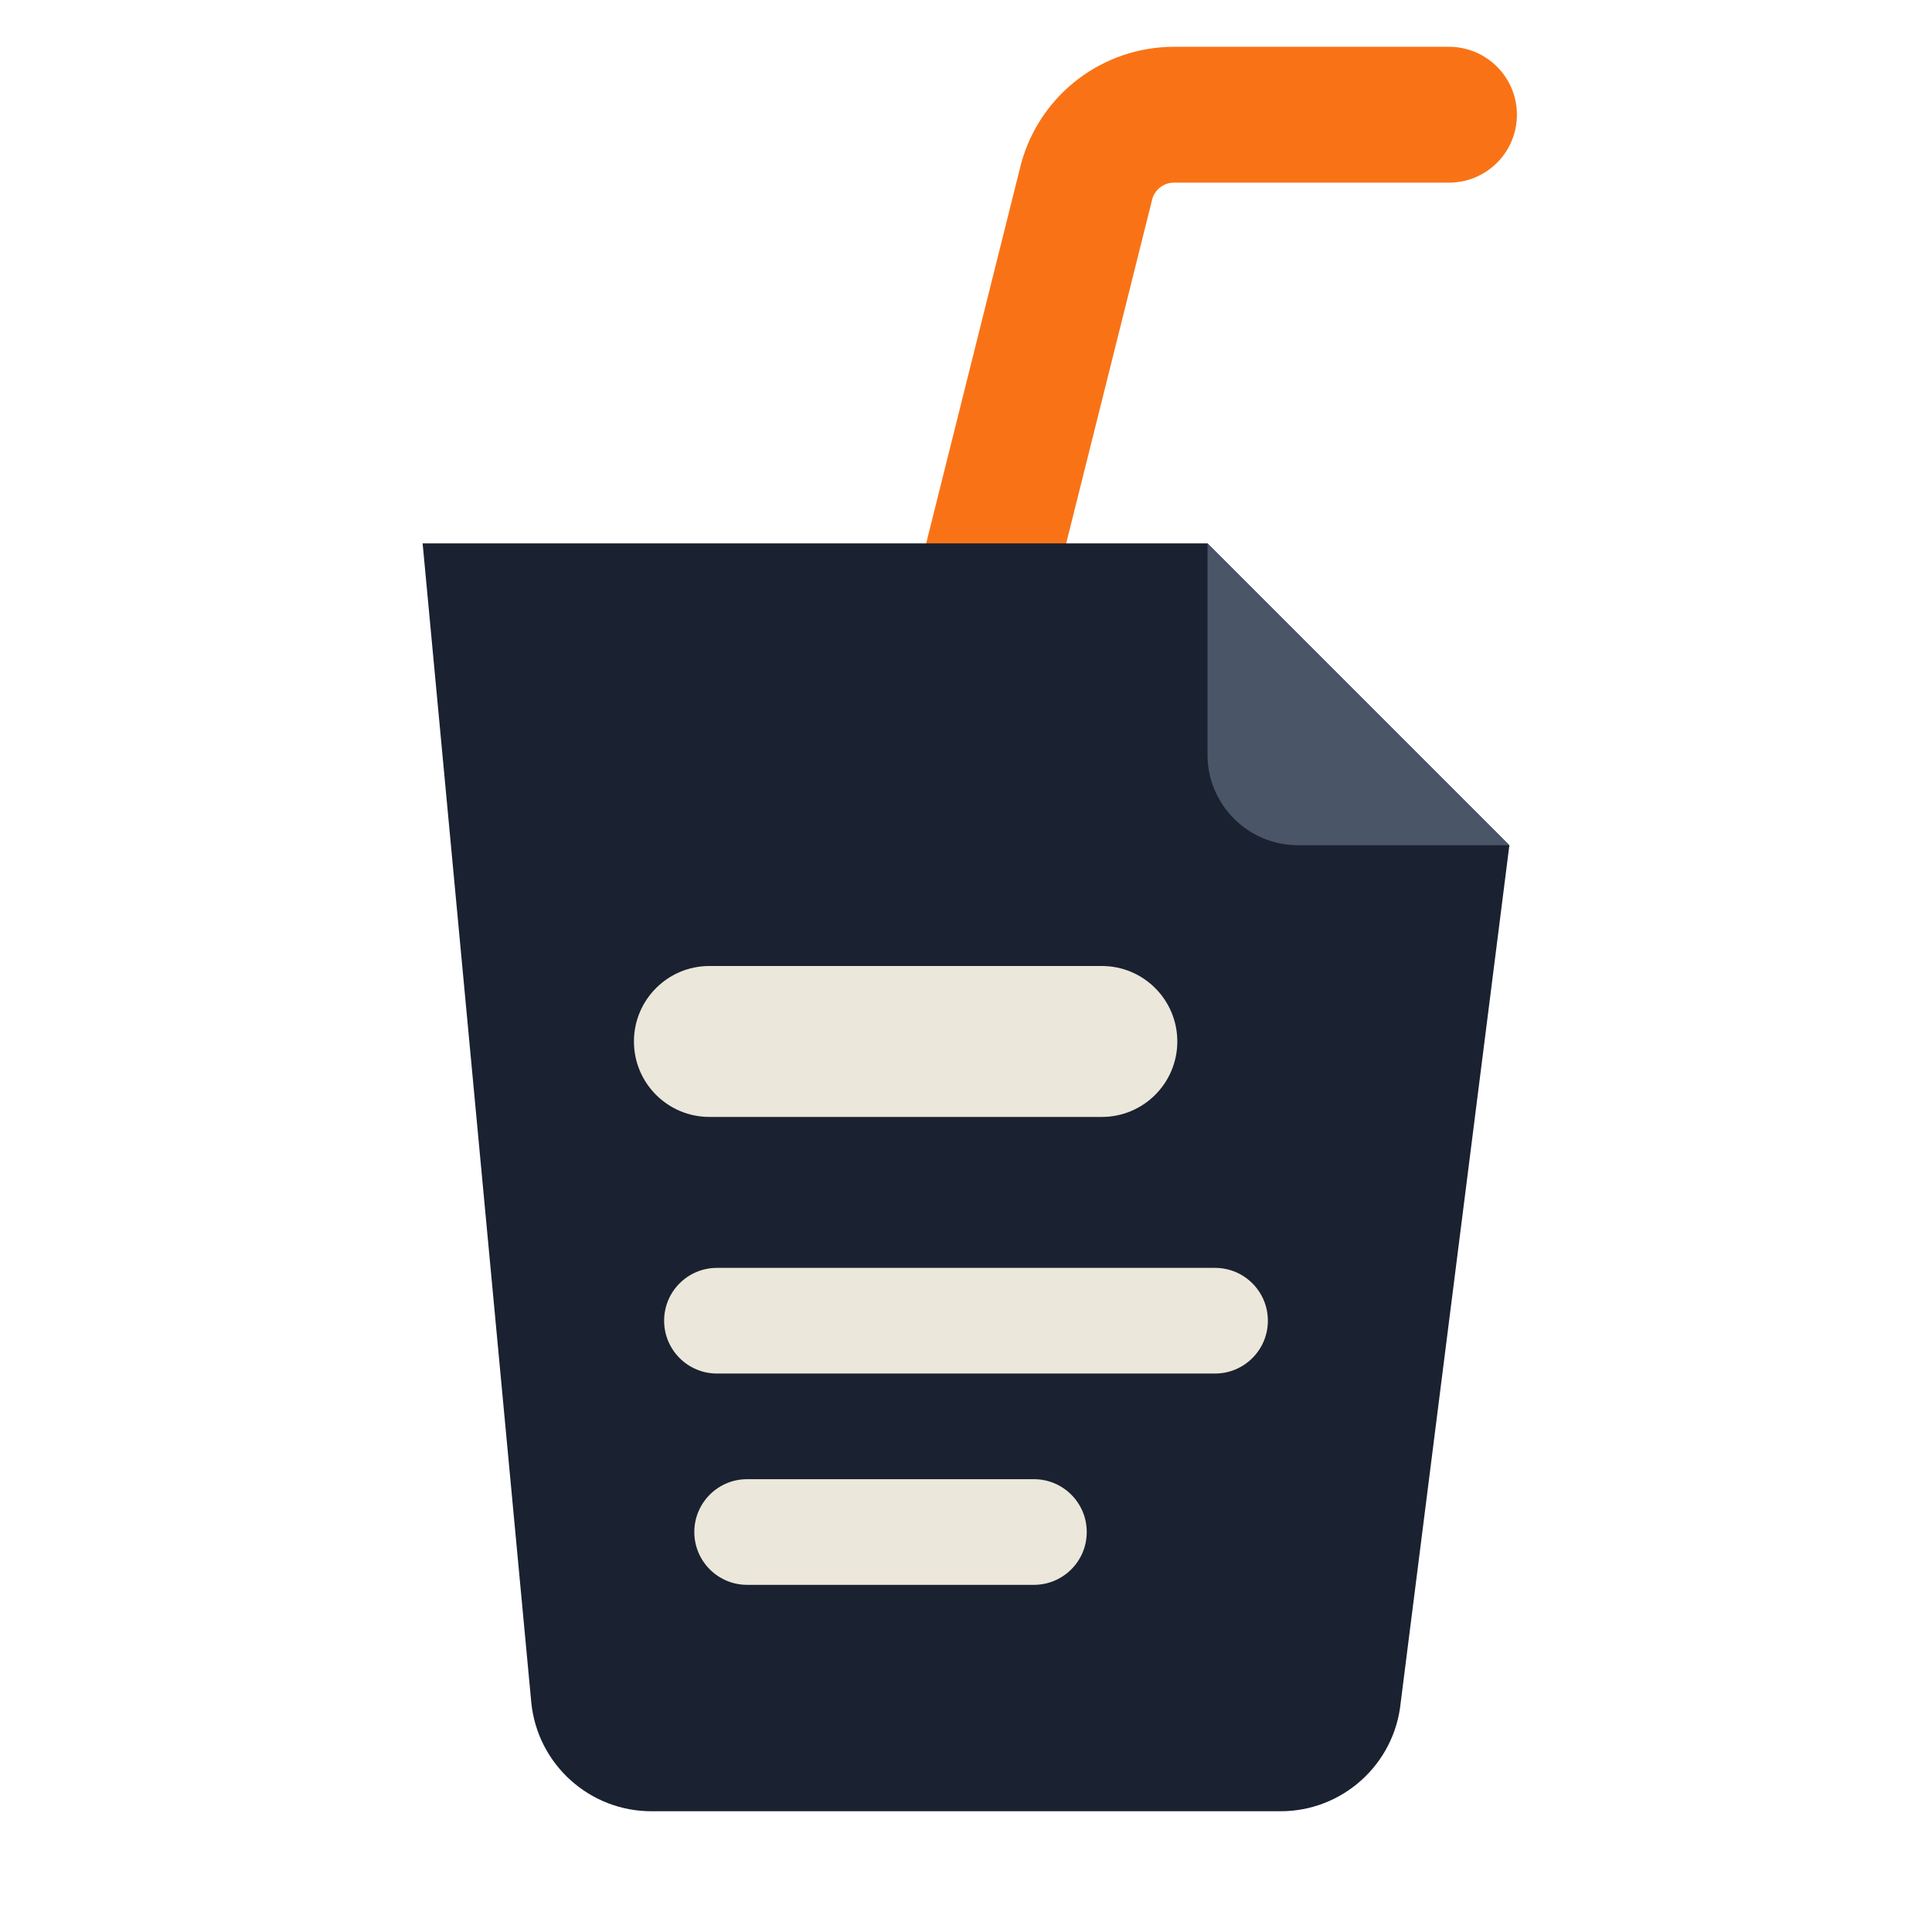
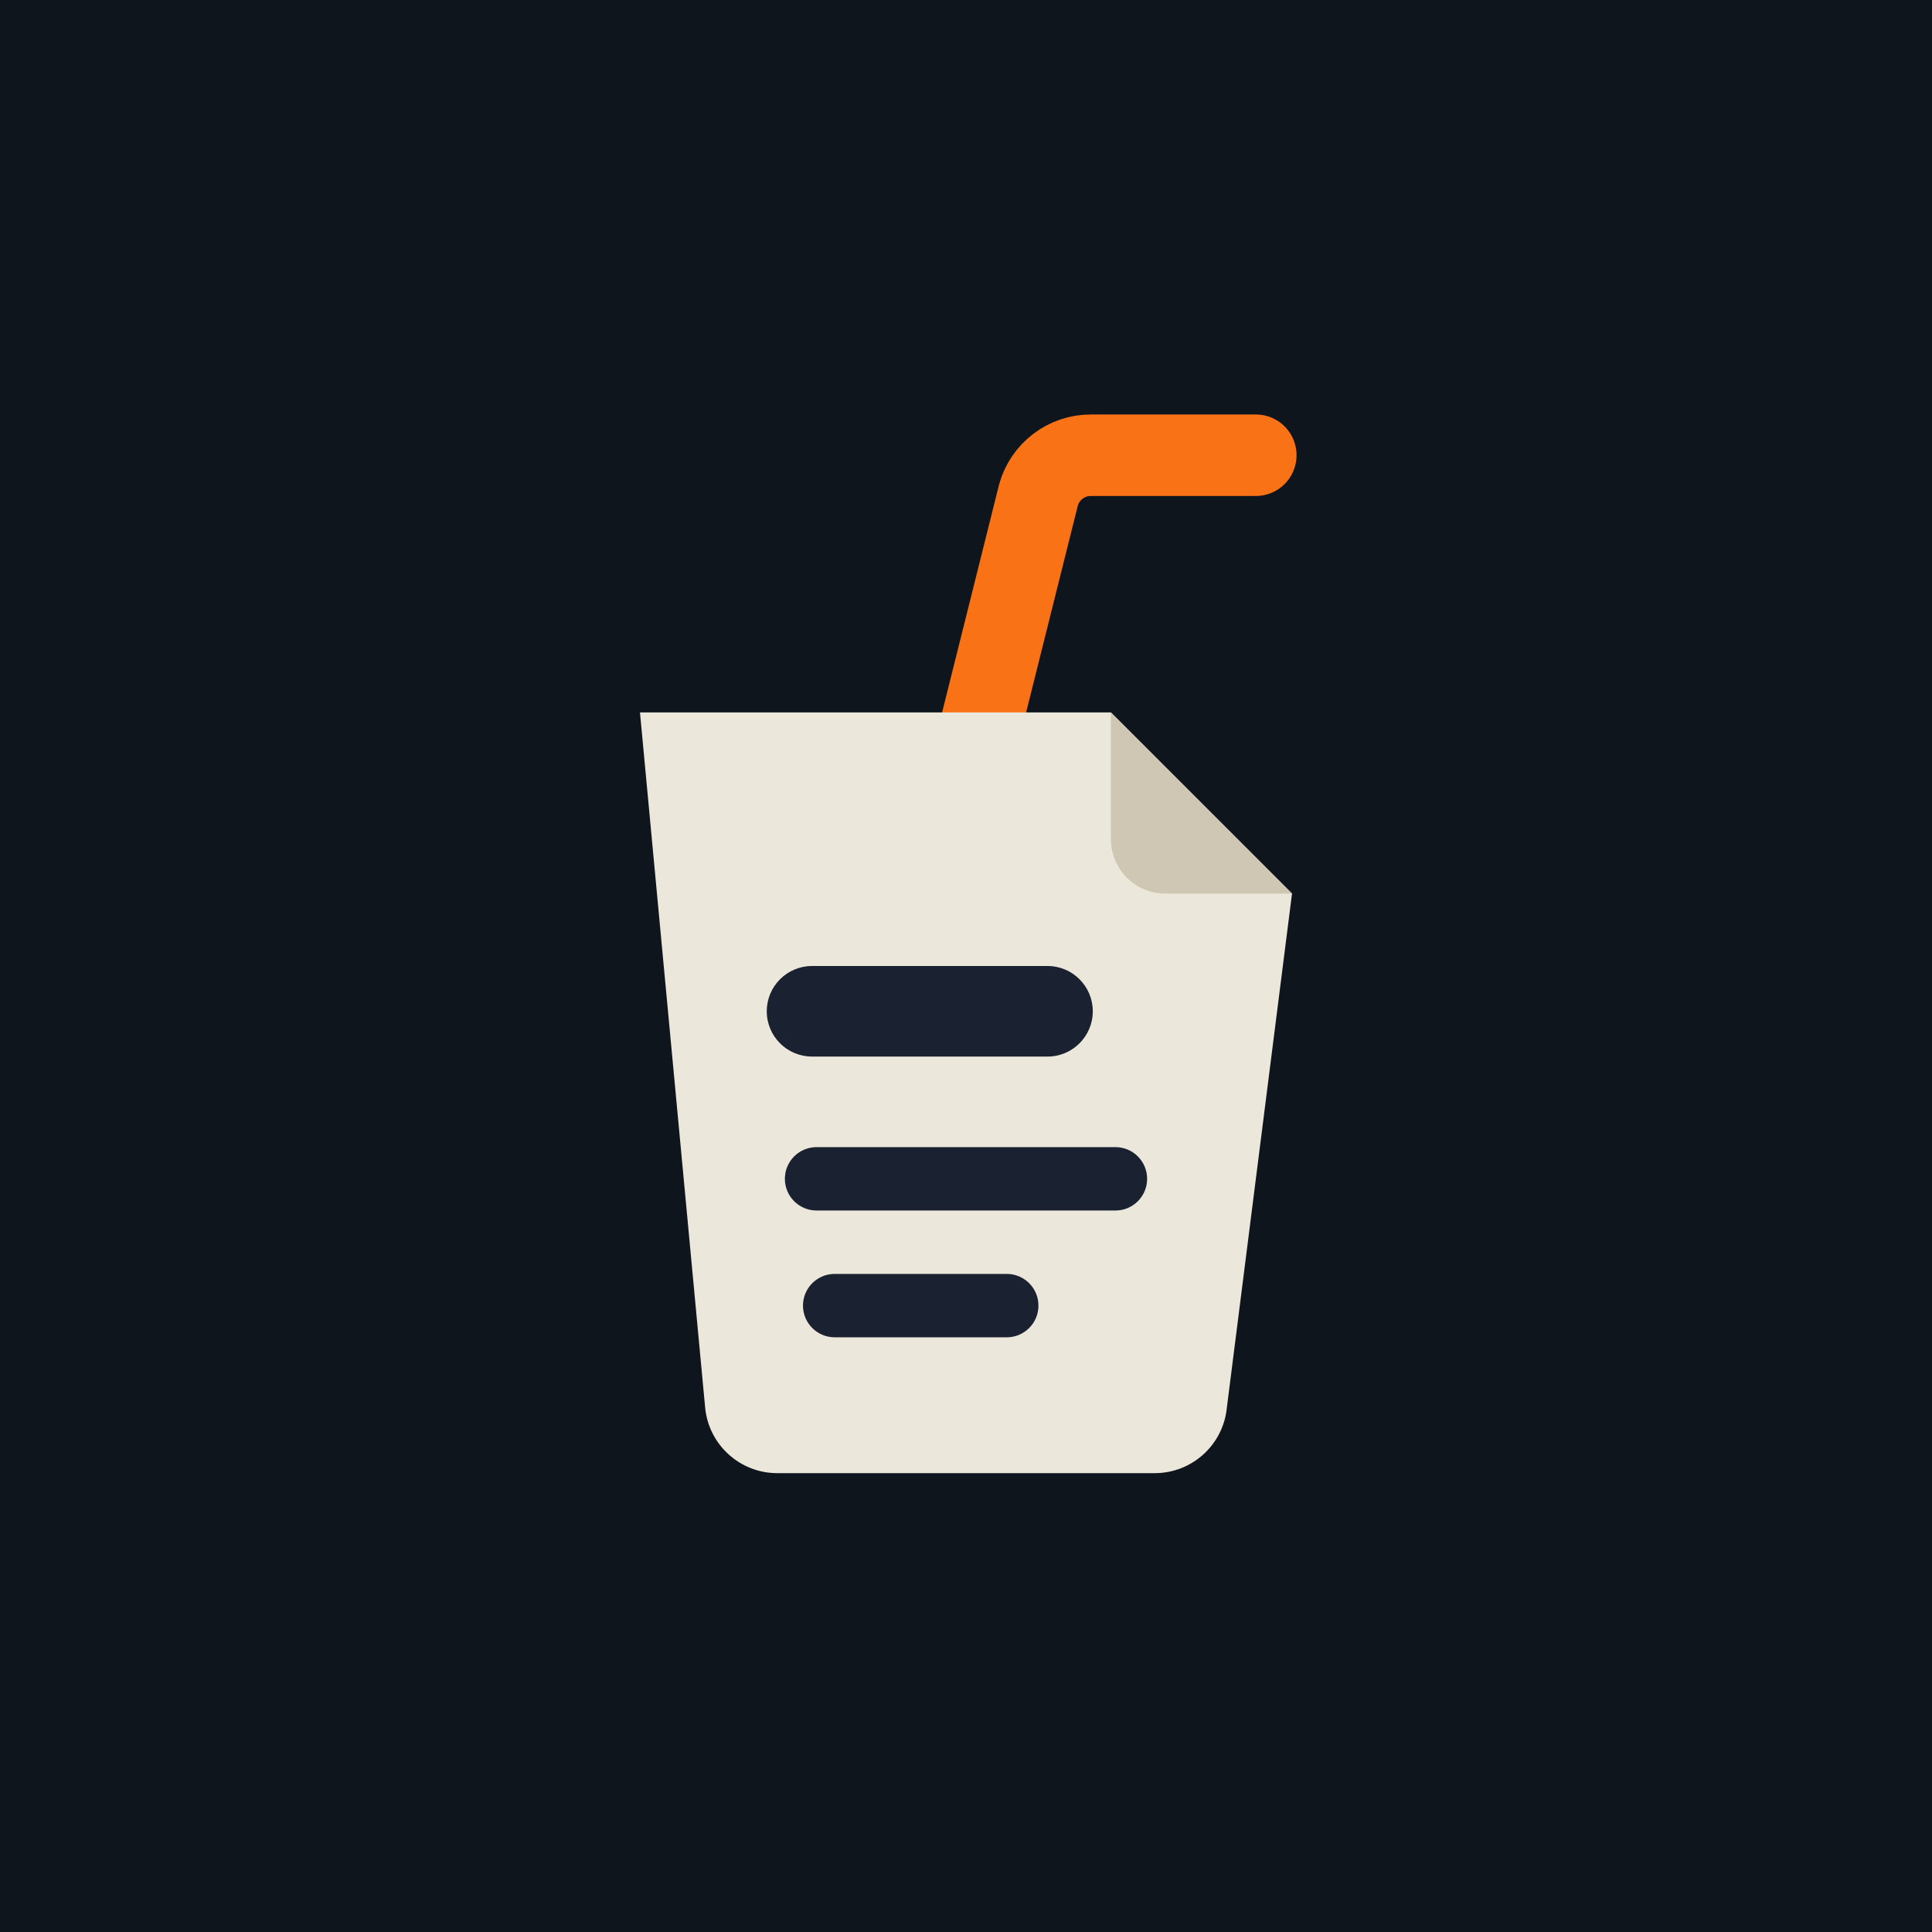
<svg xmlns="http://www.w3.org/2000/svg" viewBox="0 0 64 64">
-   <style>.b{fill:#1A2130}.f{fill:#4A5568}.t{fill:#ECE7DB}.w{fill:#1A2130}@media (prefers-color-scheme:dark){.b{fill:#ECE7DB}.f{fill:#CFC7B4}.t{fill:#1A2130}.w{fill:#ECE7DB}}</style>
-   <path d="M30 30l6-24a3 3 0 0 1 2.9-2.2H48" fill="none" stroke="#F97316" stroke-width="4.5" stroke-linecap="round" stroke-linejoin="round" />
-   <path class="b" d="M14 18h26l10 10-3.6 28.4a4 4 0 0 1-4 3.6H21.6a4 4 0 0 1-4-3.6z" fill="#1A2130" />
-   <path class="f" d="M40 18v7a3 3 0 0 0 3 3h7z" fill="#4A5568" />
-   <g class="t" fill="#ECE7DB">
-     <rect x="21" y="32" width="18" height="5" rx="2.5" />
-     <rect x="22" y="42" width="20" height="3.5" rx="1.75" />
-     <rect x="23" y="49" width="13" height="3.5" rx="1.75" />
+   <rect width="64" height="64" rx="0" fill="#0F151D" />
+   <g transform="translate(12.8 12.8) scale(0.6)">
+     <path d="M30 30l6-24a3 3 0 0 1 2.9-2.2H48" fill="none" stroke="#F97316" stroke-width="4.5" stroke-linecap="round" stroke-linejoin="round" />
+     <path class="b" d="M14 18h26l10 10-3.6 28.4a4 4 0 0 1-4 3.6H21.6a4 4 0 0 1-4-3.6z" fill="#ECE7DB" />
+     <path class="f" d="M40 18v7a3 3 0 0 0 3 3h7z" fill="#CFC7B4" />
+     <g class="t" fill="#1A2130">
+       <rect x="21" y="32" width="18" height="5" rx="2.5" />
+       <rect x="22" y="42" width="20" height="3.5" rx="1.75" />
+       <rect x="23" y="49" width="13" height="3.5" rx="1.75" />
+     </g>
  </g>
</svg>
